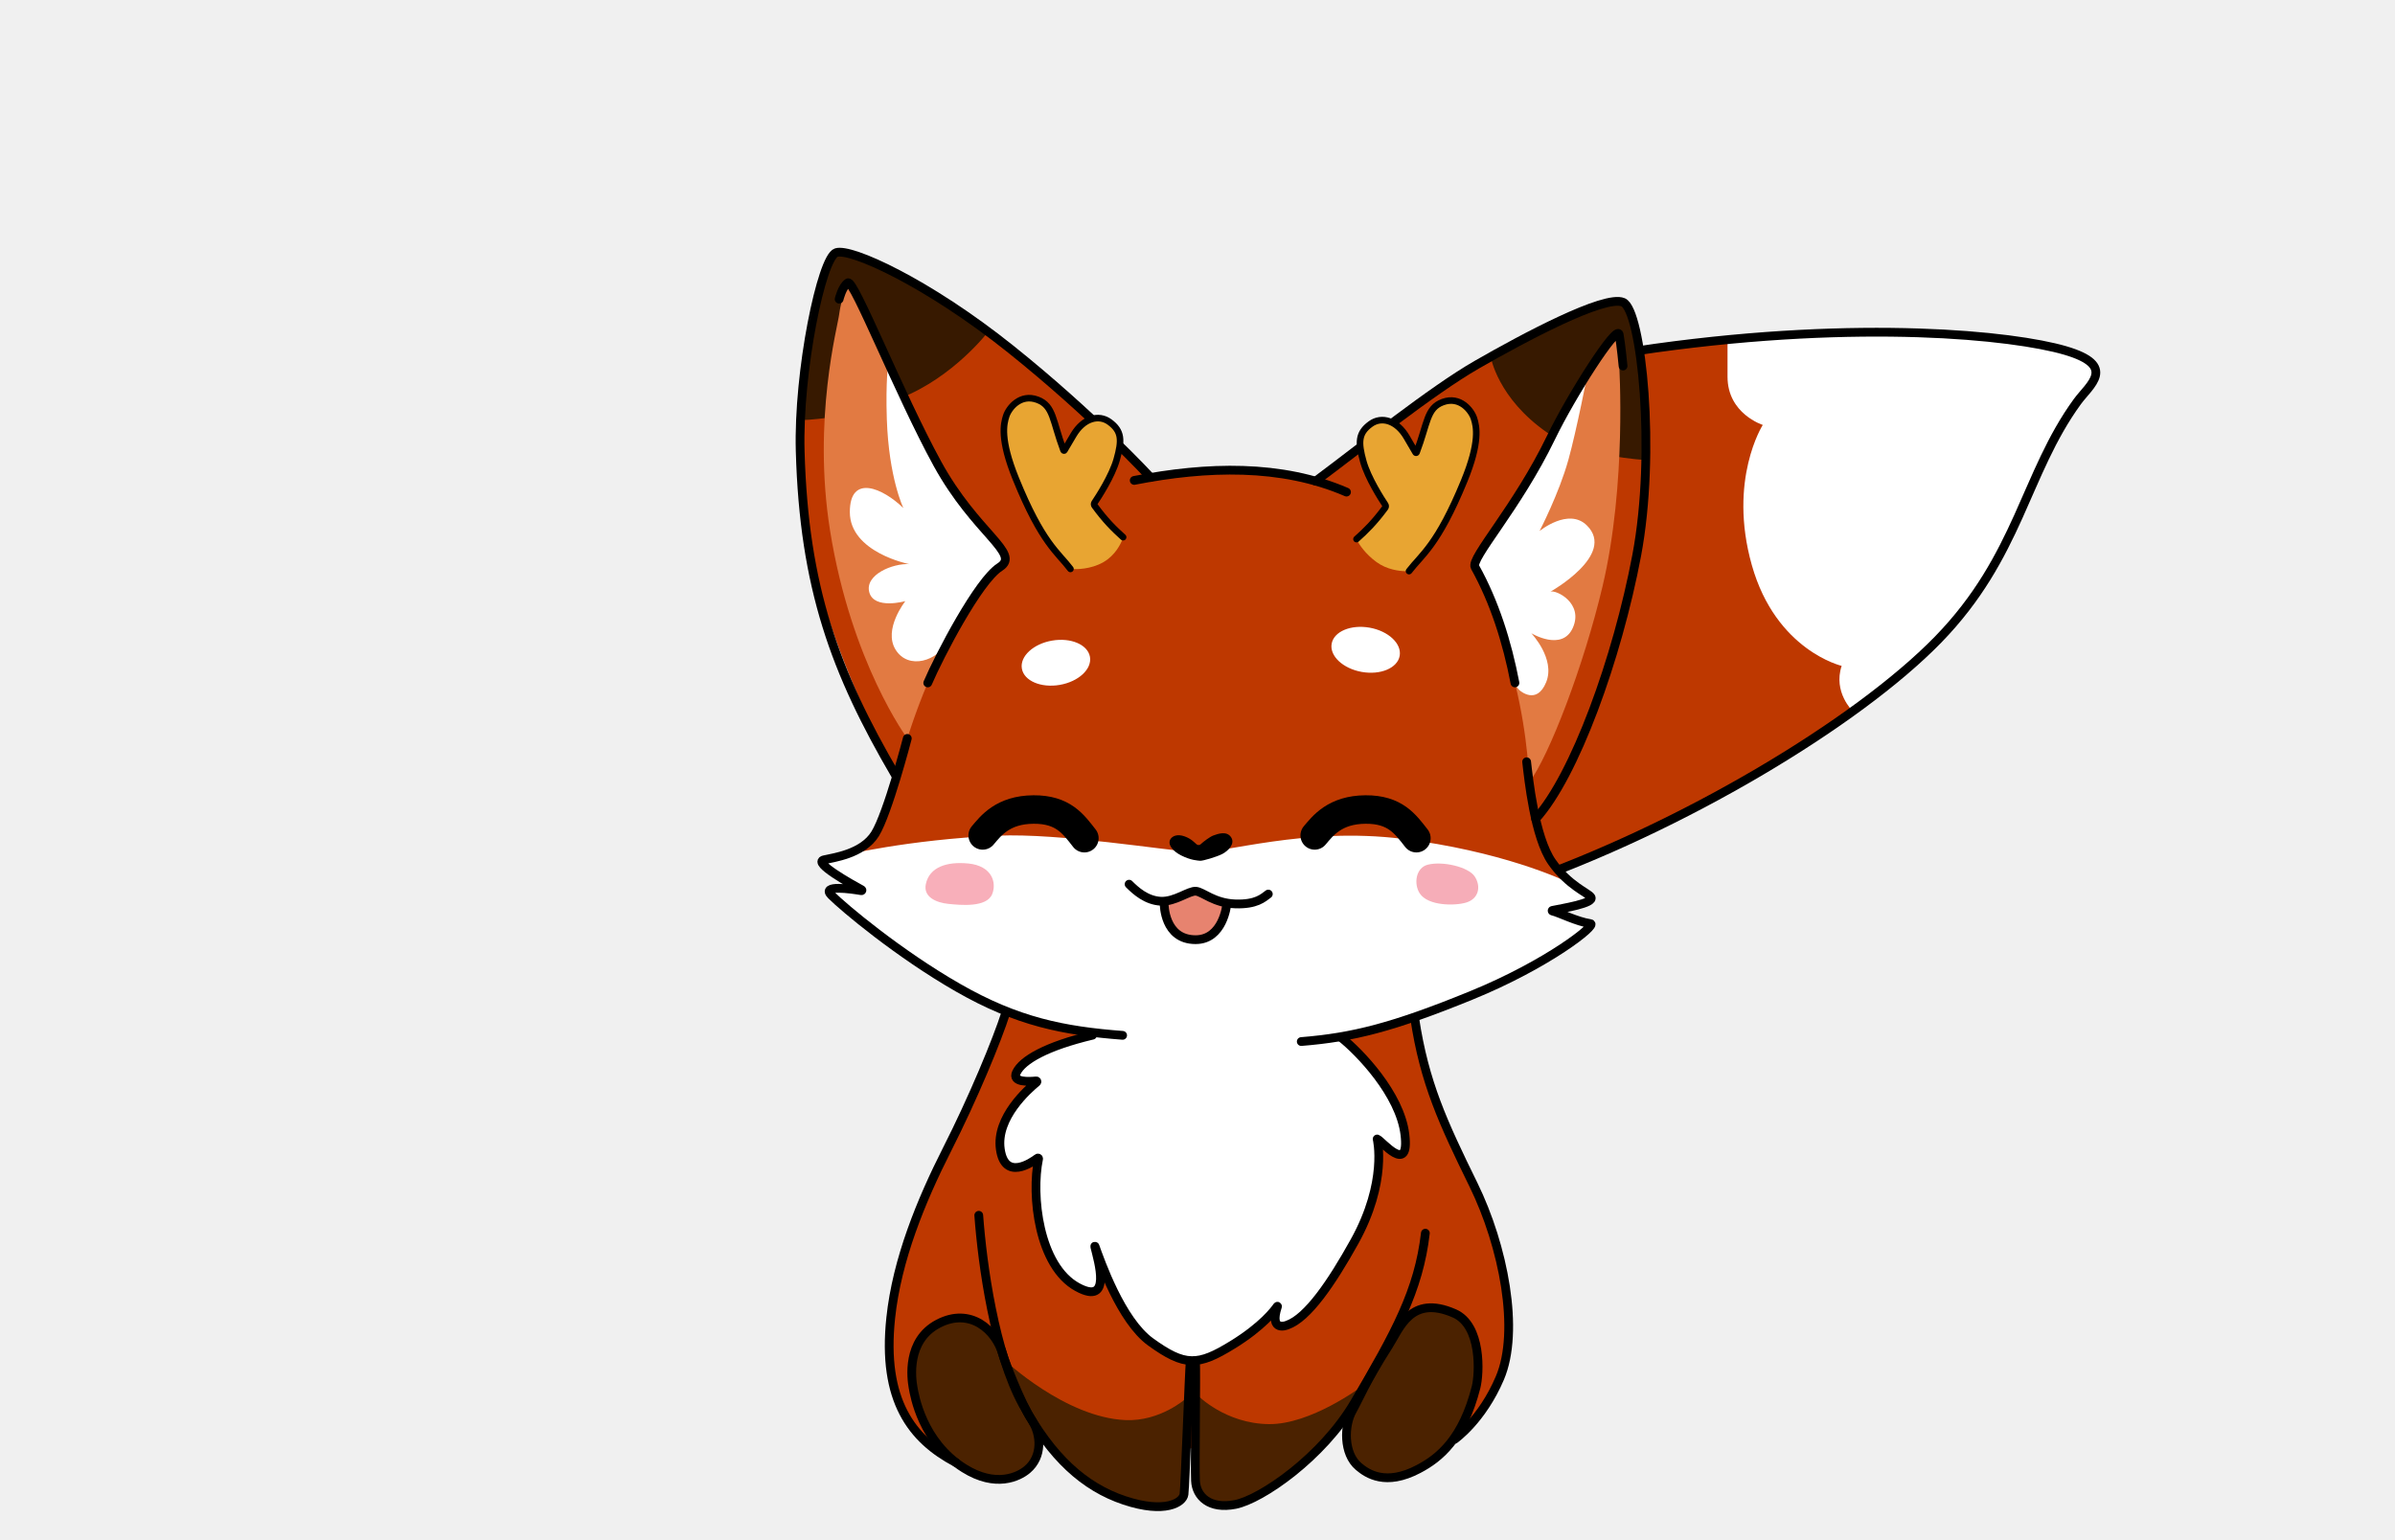
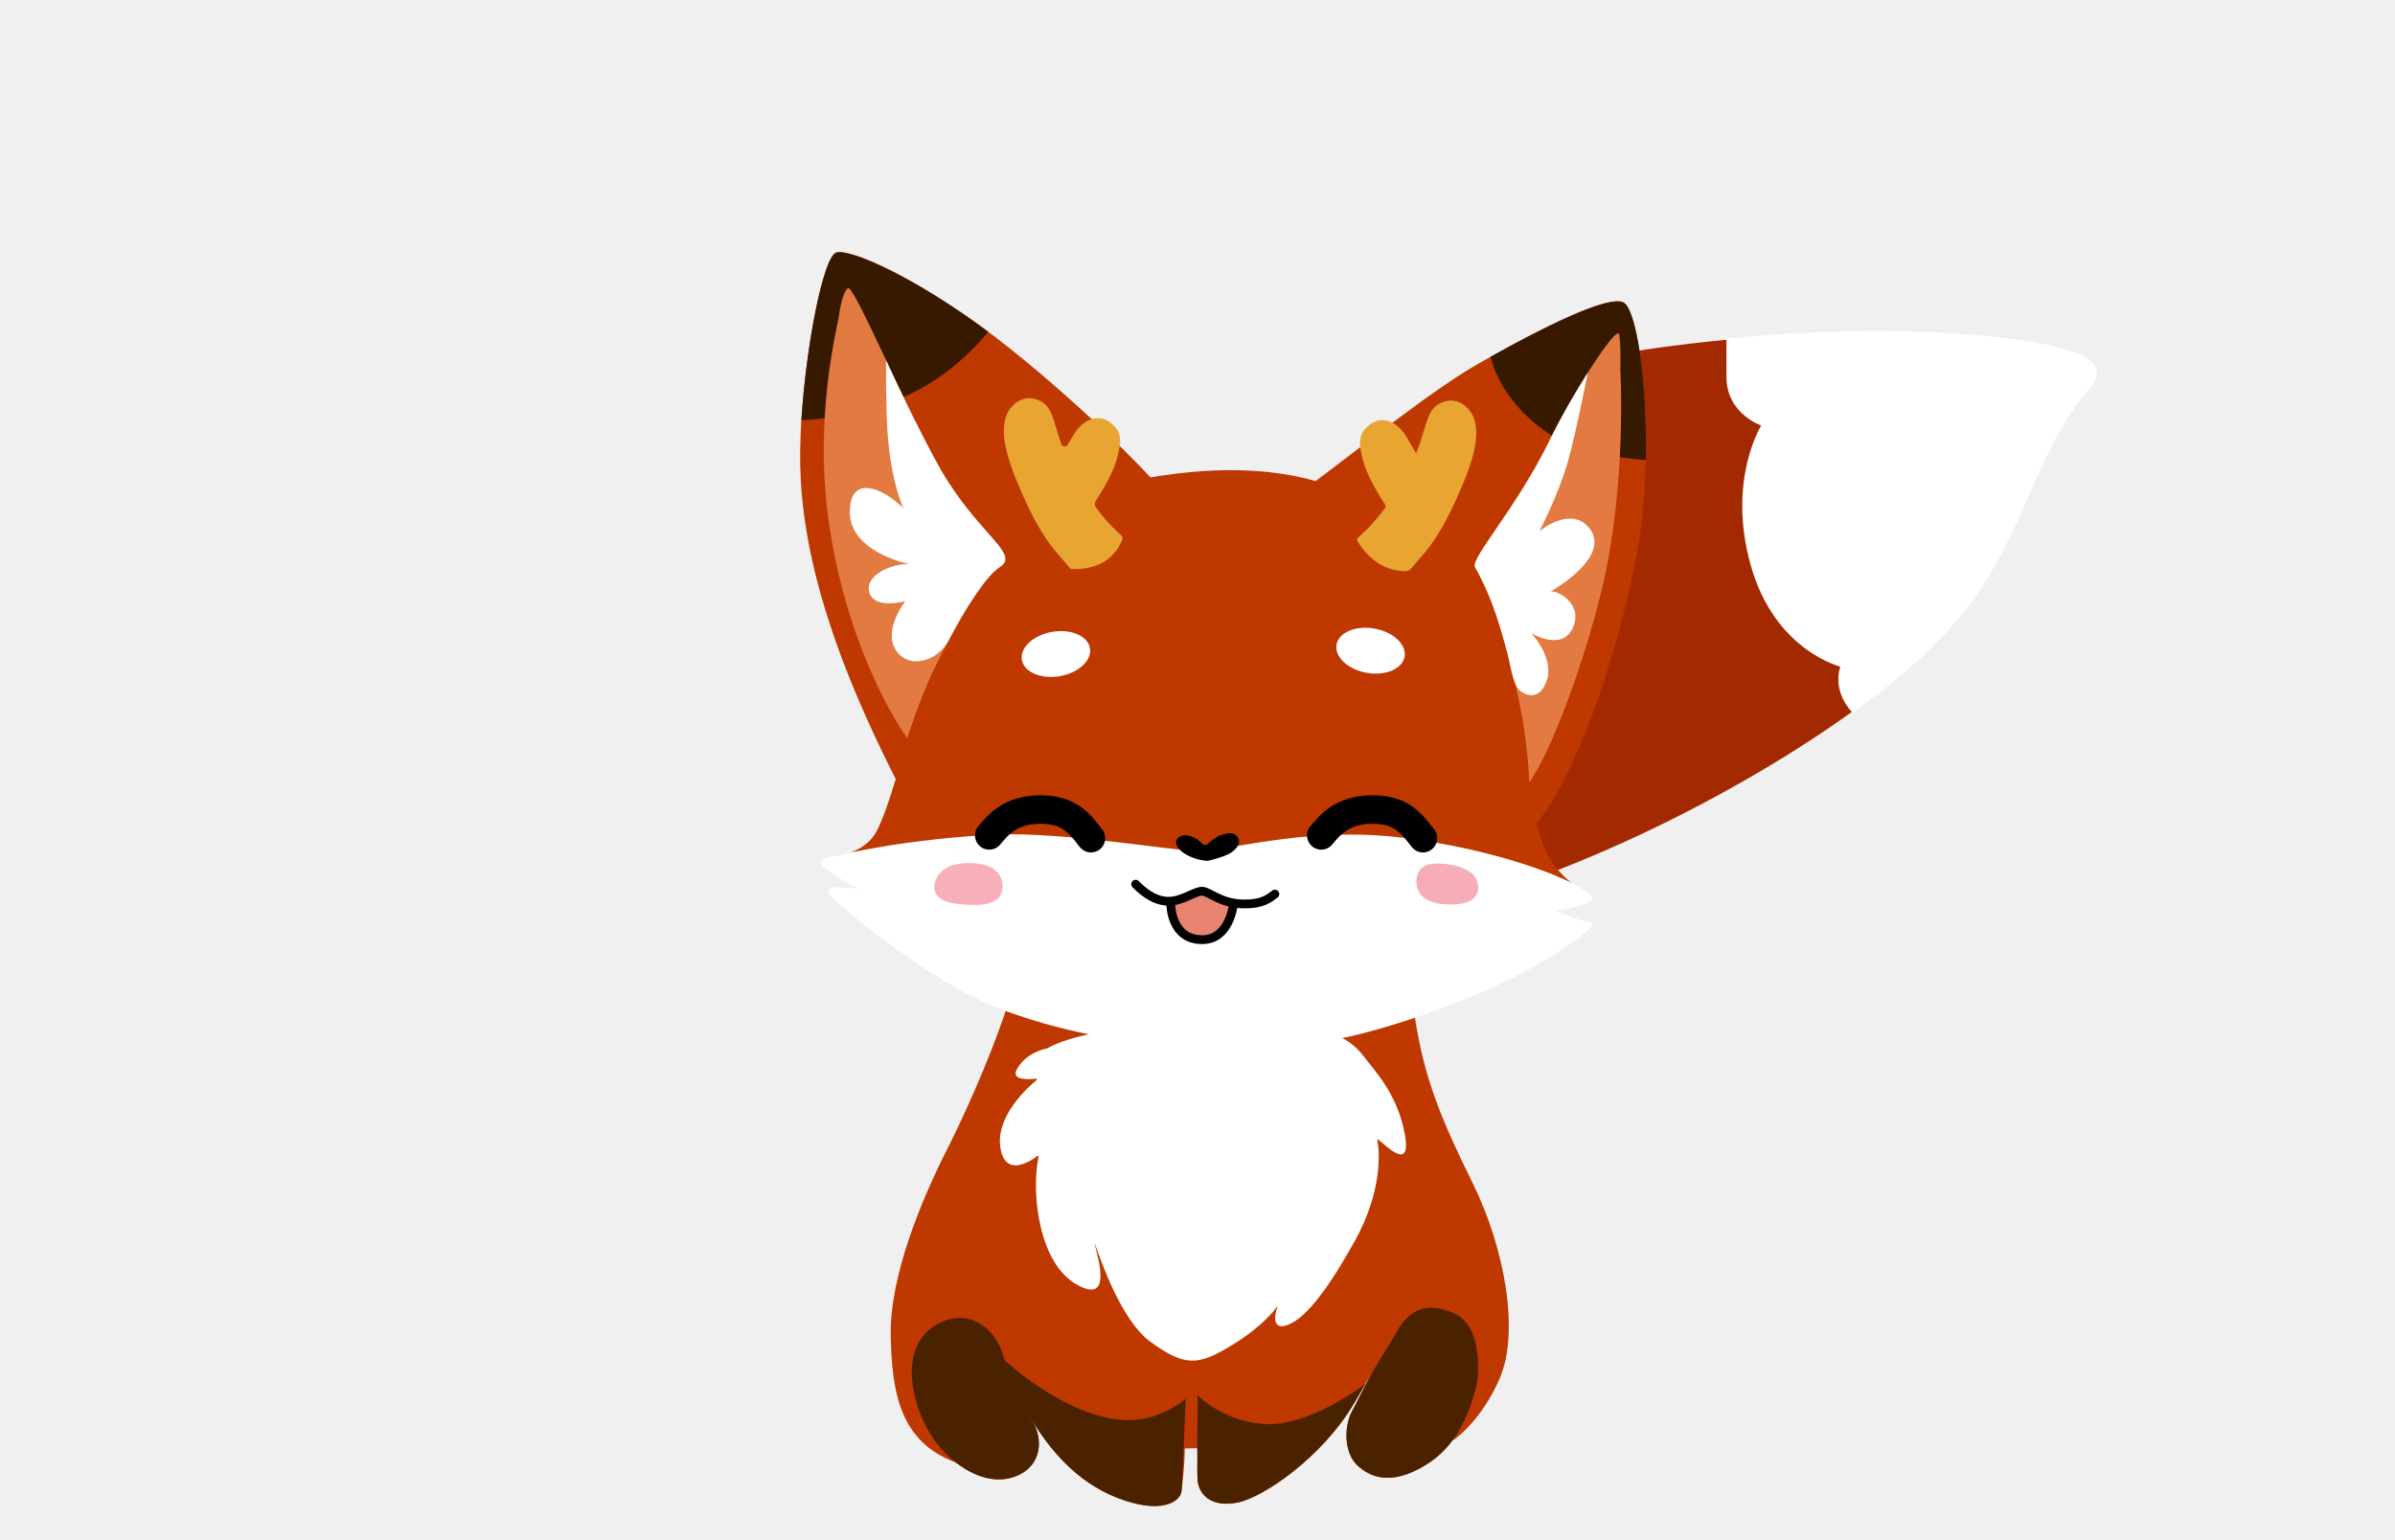
- <svg xmlns="http://www.w3.org/2000/svg" version="1.1" viewBox="0 0 1093.09 702.91">
+ <svg xmlns="http://www.w3.org/2000/svg" id="animated__x28_vector_x29_" version="1.1" viewBox="0 0 1093.09 702.91">
  <defs>
    <style>
      .st0 {
        fill: #e7836f;
      }

      .st1 {
        fill: #e8a532;
      }

      .st2 {
        fill: #f8afba;
      }

      .st3 {
+         stroke: #fff;
+         stroke-miterlimit: 10;
+       }
+ 
+       .st3, .st4 {
        fill: #fff;
      }

-       .st4 {
+       .st5 {
        fill: #e27a42;
      }

-       .st5 {
-         stroke-width: 3px;
+       .st6 {
+         stroke-width: 4px;
      }

-       .st5, .st6, .st7 {
+       .st6, .st7 {
        fill: none;
        stroke: #000;
        stroke-linecap: round;
        stroke-linejoin: round;
      }

-       .st6 {
-         stroke-width: 4px;
+       .st8 {
+         fill: #be3800;
      }

-       .st8 {
+       .st9 {
        fill: #f6adb8;
      }

-       .st9 {
+       .st10 {
        fill: #be3800;
      }

-       .st10 {
+       .st11 {
        fill: #4b2200;
      }

-       .st11 {
+       .st12 {
        fill: #371900;
+       }
+ 
+       .st13 {
+         fill: #a32a00;
      }

      .st7 {
        stroke-width: 13px;
      }
    </style>
  </defs>
-   <g id="tails_-_vector">
-     <g id="_x31_11" data-name="_x31_1">
-       <path class="st9" d="M539.55,548c-20-36-47-108,0-213s122.12-163.08,216.12-176.08,162.88-5.92,186.88,1.08,11.1,15.74,5.55,23.37c-24,33-26.55,70.63-63.55,108.63s-117,86-192,112-134,87.88-140,116.94-13,27.06-13,27.06Z" />
+   <g id="_x31_1">
+     <g id="tail_11">
+       <path class="st13" d="M539.55,548c-20-36-47-108,0-213s122.12-163.08,216.12-176.08,162.88-5.92,186.88,1.08,11.1,15.74,5.55,23.37c-24,33-26.55,70.63-63.55,108.63s-117,86-192,112-134,87.88-140,116.94c-6,29.06-13,27.06-13,27.06Z" />
      <path class="st3" d="M788.45,155.06c77.13-7.44,132.98-1.22,154.09,4.94,24,7,11.1,15.74,5.55,23.37-24,33-26.55,70.63-63.55,108.63-10.1,10.37-23.4,21.49-38.94,32.7,0,0-9.06-8.7-5.06-20.7,0,0-30-7-41-46s5-64,5-64c0,0-16.09-5.06-16.09-22v-16.94Z" />
-       <path class="st6" d="M539.55,548c-20-36-47-108,0-213s122.12-163.08,216.12-176.08,162.88-5.92,186.88,1.08,11.1,15.74,5.55,23.37c-24,33-26.55,70.63-63.55,108.63s-117,86-192,112-134,87.88-140,116.94-13,27.06-13,27.06Z" />
    </g>
  </g>
-   <g id="Static">
-     <g id="Static_Fox">
-       <g id="vectorized_static">
-         <path class="st9" d="M586.1,477.56c-34.29,2.27-61.54-1.21-61.54-1.21-17.84-2.36-42.68-6.73-65.42-15.29v-.03c-4.1,12.97-15.1,40.47-26.93,63.8-11.83,23.33-26.17,58-25.67,84.83s4.5,48.67,29.73,58.04l4.76,3.23c13.91,8.2,23.95,3.25,27.8.01,7.05-5.94,6.38-15.94,2.21-22.44l-4.16-7.17c13,23.83,27.83,37.5,46.33,43.67s25.5-.17,26-4,1.47-11.63,1.5-19.72l5.73-.11c.42,7.12-.24,6.83.1,14s6.33,13.17,18.17,10.83,38.86-20.7,53.5-45.67c2.57-4.39,4.99-8.54,7.26-12.5l-5.45,10.73c-1.08,2.15-1.95,3.92-2.81,5.44-3.81,6.72-4.16,19.61,2.89,25.56,3.93,3.32,12.28,9.04,27.33,1.11,5.02-2.64,10.31-6.28,15.08-12.5.57-.74,1.36-1.05,1.36-1.05,0,0,12.44-8.67,20.67-28,9.14-21.49,2-59.56-12.09-88.3s-22.35-47.48-26.77-76.89c0,0-30.21,11.68-59.59,13.63Z" />
+   <g id="separated_artboards">
+     <g id="body">
+       <g id="body_base">
+         <path class="st10" d="M586.1,477.56c-34.29,2.27-61.54-1.21-61.54-1.21-17.84-2.36-42.68-6.73-65.42-15.29v-.03c-4.1,12.97-15.1,40.47-26.93,63.8-11.83,23.33-26.17,58-25.67,84.83s4.5,48.67,29.73,58.04l4.76,3.23c13.91,8.2,23.95,3.25,27.8.01,7.05-5.94,6.38-15.94,2.21-22.44l-4.16-7.17c13,23.83,27.83,37.5,46.33,43.67,18.5,6.17,25.5-.17,26-4s1.47-11.63,1.5-19.72l5.73-.11c.42,7.12-.24,6.83.1,14,.33,7.17,6.33,13.17,18.17,10.83,11.83-2.33,38.86-20.7,53.5-45.67,2.57-4.39,4.99-8.54,7.26-12.5l-5.45,10.73c-1.08,2.15-1.95,3.92-2.81,5.44-3.81,6.72-4.16,19.61,2.89,25.56,3.93,3.32,12.28,9.04,27.33,1.11,5.02-2.64,10.31-6.28,15.08-12.5.57-.74,1.36-1.05,1.36-1.05,0,0,12.44-8.67,20.67-28,9.14-21.49,2-59.56-12.09-88.3s-22.35-47.48-26.77-76.89c0,0-30.21,11.68-59.59,13.63Z" />
+       </g>
+       <g id="feet_front">
+         <path class="st11" d="M546.61,637c-.08,14.5-.28,33.55-.07,38.17.33,7.17,6.33,13.17,18.17,10.83,11.83-2.33,38.86-20.7,53.5-45.67,1.69-2.88,3.31-5.66,4.87-8.35.03-.05-.02-.1-.07-.07-2.32,1.75-24.86,18.41-43.8,18.26-20-.17-32.6-13.17-32.6-13.17Z" />
+         <path class="st11" d="M458.48,620.95c2.37,7.46,5.15,14.42,8.4,20.38,13,23.83,27.83,37.5,46.33,43.67,18.5,6.17,25.5-.17,26-4,.33-2.53,1.24-25.33,1.96-42.44,0,0-11.64,10.44-27.46,9.77-27.5-1.17-55.23-27.38-55.23-27.38Z" />
+       </g>
+       <path id="chest" class="st4" d="M478.21,478.56c-5.33,1-11.67,4.44-14.33,10.11-2.17,4.62,5.95,4.14,9.02,3.81.32-.03.49.36.24.57-3.83,3.16-18.64,16.38-16.6,30.62,2.07,14.5,14.25,6.15,16.96,4.09.22-.16.57,0,.51.26-3.47,16.62.02,48.98,17.74,58.63,15.84,8.62,9.53-11.77,7.88-18.61-.02-.09.11-.13.14-.04,2.36,6.56,11.83,34.85,25.35,44.63,15.67,11.33,21.61,11.04,37.34,1.37,13.79-8.47,19.33-15.92,20.49-17.63.04-.06.12,0,.1.06-3.99,12.15,4.48,8.51,4.48,8.51,9.25-3.23,20.2-19.29,30.66-38.11,15.19-27.33,10.34-46.83,10.34-46.83,2,.67,16,16.67,12.67-2-3.33-18.67-14-29.33-18.73-35.67-4.73-6.33-10.2-8.53-10.2-8.53,0,0-31.41-5.59-70.24-5.59-48.57,0-63.83,10.33-63.83,10.33Z" />
+       <g id="feet_back">
+         <path class="st11" d="M457.61,618.13c-3.18-10.95-14.73-21.46-29.4-13.8-14.67,7.67-12.17,25.17-11.5,29,.67,3.83,4.17,25,23.33,37,14.42,9.03,24.85,3.92,28.78.61,7.05-5.94,6.38-15.94,2.21-22.44-5.47-8.54-12.5-27.18-13.43-30.37Z" />
+         <path class="st11" d="M633.7,614.47c5.11-7.99,10.1-23.58,30.07-14.85,12.56,5.49,11.5,27.49,9.91,33.71-6.01,23.57-16.63,32.27-26.24,37.33-15.05,7.93-23.4,2.2-27.33-1.11-7.05-5.94-6.7-18.84-2.89-25.56,2.93-5.16,6.05-13.2,16.48-29.53Z" />
+       </g>
+     </g>
+     <g id="head">
+       <g id="head_base">
+         <path class="st8" d="M671.16,454.58c34.92-14.28,58.02-32.45,54.72-32.92-6.22-.89-14.17-5.01-17.37-5.75-.15-.04-.15-.25,0-.28,4.39-.94,19.48-3.25,17.59-6.08-1.33-2-10.19-5.15-17.78-16-7.93-11.34-10.67-38.22-11.56-45.78l3.47,29.34c17.78-19.56,37.86-76.46,46.75-123.57,8.89-47.11,2.22-112-6.22-115.56-8.44-3.56-45.78,16.44-66.67,28.44-20.89,12-52.89,37.78-73.66,53.22l14.1,5.01c-29.78-12.89-63.8-11.8-96.89-5.33l7.48-1.36s-26.14-28.42-63.92-58.64c-37.78-30.22-72.89-46.22-79.56-44s-16,54.22-16.44,90.67c-.44,36.44,9.38,82.38,43.9,150.24l4.99-19.13s-8.89,34.22-14.67,43.56c-5.78,9.33-19.27,10.88-23.44,11.9-5.08,1.24,12.4,11,17.3,13.66.23.12.1.46-.15.42-4.58-.78-18.58-2.83-13.72,2.03,5.78,5.78,30.67,26.67,57.78,42.22,27.11,15.56,57.7,19.09,83.75,23.4,12.96,2.14,34.59,3.55,63.91,1.95,34.49-1.89,68.29-14.3,86.28-21.65Z" />
+       </g>
+       <g id="face_white">
+         <path class="st3" d="M717.67,403.83c4.61,2.47,7.66,4.57,8.43,5.72,1.89,2.83-13.2,5.14-17.59,6.08-.15.03-.15.25,0,.28,3.2.73,11.15,4.86,17.37,5.75,3.3.47-19.79,18.69-54.72,32.92-35.39,14.42-61.52,20.83-85.05,22.97-34.22,3.11-61.54-1.21-61.54-1.21-23.85-3.16-60.24-9.91-87.35-25.46-27.11-15.56-52-36.44-57.78-42.22-4.86-4.86,9.14-2.8,13.72-2.03.25.04.37-.3.15-.42-4.91-2.66-22.39-12.42-17.3-13.66,1.67-.41,4.82-.9,8.38-1.94,0,0,29.98-7.31,70.86-9.09,28.46-1.23,76.11,6.68,90.3,7.57,12.34.78,49.68-11.71,94.51-6.13,44.82,5.57,72.75,18.24,77.62,20.85Z" />
+       </g>
+       <g id="ears">
+         <g id="ears_tips">
+           <path class="st12" d="M680.37,162.88c21.36-11.98,52.74-28.11,60.4-24.88,6,2.52,11.09,35.96,10.37,72.01,0,0-28.79-1.29-44.92-12.45-22.78-15.78-25.85-34.67-25.85-34.67Z" />
+           <path class="st12" d="M365.77,191.78c2.17-34.41,10.05-74.51,15.89-76.45,6.06-2.02,35.64,11.02,69.35,36.12,0,0-15.77,20.74-40.02,30.32-25.33,10.01-45.22,10.01-45.22,10.01Z" />
+         </g>
+         <g id="ears_inner">
+           <path class="st5" d="M691.43,311.78c-4.74-19.31-9.39-37.04-18.22-52.89-2.22-3.99,19.11-26.91,34.67-59.11,9.34-19.34,30.22-52,31.11-47.11s.54,16,.54,16c0,0,3.02,52.09-8.16,99.19-8.64,36.41-24.28,77.06-33.44,89.38,0,0-.27-20.13-6.5-45.46Z" />
+           <path class="st5" d="M382.99,143.58s1.33-10.22,4-12c2.67-1.78,23.56,48.64,40.89,80.19,17.48,31.82,38.22,40.89,28.44,47.11-9.78,6.22-27.56,40.44-32.89,52.89-5.33,12.44-9.33,25.33-9.33,25.33,0,0-25.64-34.58-35.27-94.96-8.08-50.64,3.53-93.21,4.16-98.57Z" />
+         </g>
+         <g id="ears_white">
+           <path class="st4" d="M404.43,164.61c7,15.33,16.05,33.69,23.45,47.16,17.48,31.82,38.22,40.89,28.44,47.11-6.26,3.98-16.03,19.33-23.26,33.33-5.08,9.84-18.52,13.71-24.3,4.41s4.44-22.18,4.44-22.18c0,0-14.22,4-16.44-4-2.22-8,10.67-13.33,18.22-12.89,0,0-27.12-5.33-27.11-23.79,0-17.55,15.11-10.93,24.44-1.79,0,0-6.67-13.77-7.56-40.64-.57-17.33-.34-26.72-.34-26.72Z" />
+           <path class="st4" d="M715.79,210.01c-4.27,15.38-13.14,32.44-13.14,32.44,0,0,13.23-10.88,21.62-2.56,13.47,13.37-16.61,30.22-16.61,30.22,2.67-.89,15.11,5.33,10.22,16.44-4.89,11.11-18.99,2.54-18.99,2.54,0,0,11.12,11.68,6.79,22.35-4.33,10.67-12.02,3.78-12.02,3.78-3.31-2.57-4.45-12.77-5.84-17.68-2.63-9.27-5.77-22.8-14.6-38.65-2.22-3.99,19.11-26.91,34.67-59.11,4.21-8.71,10.75-20.11,16.76-29.58,0,0-5.03,26.05-8.85,39.81Z" />
+         </g>
+       </g>
+       <g id="cheeks">
+         <path class="st2" d="M445.88,394.22c-9.74-.96-17.71,1.63-19.33,9.44-1.22,5.89,4.78,8.44,10.3,9,5.74.58,17.48,1.78,20-4.49,2.07-5.16,0-12.87-10.96-13.96Z" />
+         <path class="st9" d="M651.64,394.77c6.67-1.71,18.48.92,21.43,5.38s1.91,10.11-3.83,11.88c-5.1,1.58-17.48,1.64-21.27-4.17-2.77-4.25-1.88-11.67,3.67-13.09Z" />
+       </g>
+       <g id="eyebrows">
+         <ellipse class="st4" cx="625.48" cy="297.03" rx="10.26" ry="15.77" transform="translate(223.22 860.62) rotate(-79.88)" />
+         <ellipse class="st4" cx="481.93" cy="298.57" rx="15.77" ry="10.26" transform="translate(-43.68 86.13) rotate(-9.77)" />
+       </g>
+       <g id="antlers">
        <g>
-           <path class="st10" d="M546.61,637c-.08,14.5-.28,33.55-.07,38.17.33,7.17,6.33,13.17,18.17,10.83s38.86-20.7,53.5-45.67c1.69-2.88,3.31-5.66,4.87-8.35.03-.05-.02-.1-.07-.07-2.32,1.75-24.86,18.41-43.8,18.26-20-.17-32.6-13.17-32.6-13.17Z" />
-           <path class="st10" d="M458.48,620.95c2.37,7.46,5.15,14.42,8.4,20.38,13,23.83,27.83,37.5,46.33,43.67s25.5-.17,26-4c.33-2.53,1.24-25.33,1.96-42.44,0,0-11.64,10.44-27.46,9.77-27.5-1.17-55.23-27.38-55.23-27.38Z" />
-         </g>
-         <path class="st3" d="M478.21,478.56c-5.33,1-11.67,4.44-14.33,10.11-2.17,4.62,5.95,4.14,9.02,3.81.32-.03.49.36.24.57-3.83,3.16-18.64,16.38-16.6,30.62s14.25,6.15,16.96,4.09c.22-.16.57,0,.51.26-3.47,16.62.02,48.98,17.74,58.63,15.84,8.62,9.53-11.77,7.88-18.61-.02-.09.11-.13.14-.04,2.36,6.56,11.83,34.85,25.35,44.63,15.67,11.33,21.61,11.04,37.34,1.37,13.79-8.47,19.33-15.92,20.49-17.63.04-.06.12,0,.1.06-3.99,12.15,4.48,8.51,4.48,8.51,9.25-3.23,20.2-19.29,30.66-38.11,15.19-27.33,10.34-46.83,10.34-46.83,2,.67,16,16.67,12.67-2s-14-29.33-18.73-35.67-10.2-8.53-10.2-8.53c0,0-31.41-5.59-70.24-5.59-48.57,0-63.83,10.33-63.83,10.33Z" />
-         <g>
-           <path class="st10" d="M457.61,618.13c-3.18-10.95-14.73-21.46-29.4-13.8-14.67,7.67-12.17,25.17-11.5,29,.67,3.83,4.17,25,23.33,37,14.42,9.03,24.85,3.92,28.78.61,7.05-5.94,6.38-15.94,2.21-22.44-5.47-8.54-12.5-27.18-13.43-30.37Z" />
-           <path class="st10" d="M633.7,614.47c5.11-7.99,10.1-23.58,30.07-14.85,12.56,5.49,11.5,27.49,9.91,33.71-6.01,23.57-16.63,32.27-26.24,37.33-15.05,7.93-23.4,2.2-27.33-1.11-7.05-5.94-6.7-18.84-2.89-25.56,2.93-5.16,6.05-13.2,16.48-29.53Z" />
-         </g>
-         <path class="st9" d="M671.16,454.58c34.92-14.28,58.02-32.45,54.72-32.92-6.22-.89-14.17-5.01-17.37-5.75-.15-.04-.15-.25,0-.28,4.39-.94,19.48-3.25,17.59-6.08-1.33-2-10.19-5.15-17.78-16-7.93-11.34-10.67-38.22-11.56-45.78l4.12,26.07c17.78-19.56,37.22-73.19,46.11-120.3s2.22-112-6.22-115.56c-8.44-3.56-45.78,16.44-66.67,28.44s-52.89,37.78-73.66,53.22l14.1,5.01c-29.78-12.89-63.8-11.8-96.89-5.33l7.48-1.36s-26.14-28.42-63.92-58.64c-37.78-30.22-72.89-46.22-79.56-44s-16,54.22-16.44,90.67,9.04,80.15,43.56,148l5.33-16.89s-8.89,34.22-14.67,43.56-19.27,10.88-23.44,11.9c-5.08,1.24,12.4,11,17.3,13.66.23.12.1.46-.15.42-4.58-.78-18.58-2.83-13.72,2.03,5.78,5.78,30.67,26.67,57.78,42.22,27.11,15.56,57.7,19.09,83.75,23.4,12.96,2.14,34.59,3.55,63.91,1.95,34.49-1.89,68.29-14.3,86.28-21.65Z" />
-         <path class="st3" d="M717.67,403.83c4.61,2.47,7.66,4.57,8.43,5.72,1.89,2.83-13.2,5.14-17.59,6.08-.15.03-.15.25,0,.28,3.2.73,11.15,4.86,17.37,5.75,3.3.47-19.79,18.69-54.72,32.92s-61.52,20.83-85.05,22.97c-34.22,3.11-61.54-1.21-61.54-1.21-23.85-3.16-60.24-9.91-87.35-25.46-27.11-15.56-52-36.44-57.78-42.22-4.86-4.86,9.14-2.8,13.72-2.03.25.04.37-.3.15-.42-4.91-2.66-22.39-12.42-17.3-13.66,1.67-.41,4.82-.9,8.38-1.94,0,0,29.98-7.31,70.86-9.09,28.46-1.23,76.11,6.68,90.3,7.57,12.34.78,49.68-11.71,94.51-6.13s72.75,18.24,77.62,20.85Z" />
-         <g>
-           <path class="st11" d="M680.37,162.88c21.36-11.98,52.74-28.11,60.4-24.88,6,2.52,11.09,35.96,10.37,72.01,0,0-28.79-1.29-44.92-12.45-22.78-15.78-25.85-34.67-25.85-34.67Z" />
-           <path class="st11" d="M365.77,191.78c2.17-34.41,10.05-74.51,15.89-76.45s35.64,11.02,69.35,36.12c0,0-15.77,20.74-40.02,30.32-25.33,10.01-45.22,10.01-45.22,10.01Z" />
-         </g>
-         <g>
-           <path class="st4" d="M691.43,311.78c-4.74-19.31-9.39-37.04-18.22-52.89-2.22-3.99,19.11-26.91,34.67-59.11,9.34-19.34,30.22-52,31.11-47.11s0,13.78,0,13.78c0,0,3.56,54.31-7.62,101.41-8.64,36.41-24.28,77.06-33.44,89.38,0,0-.27-20.13-6.5-45.46Z" />
-           <path class="st4" d="M382.99,143.58s1.33-10.22,4-12,23.56,48.64,40.89,80.19c17.48,31.82,38.22,40.89,28.44,47.11-9.78,6.22-27.56,40.44-32.89,52.89-5.33,12.44-9.33,25.33-9.33,25.33,0,0-25.64-34.58-35.27-94.96-8.08-50.64,3.53-93.21,4.16-98.57Z" />
-         </g>
-         <g>
-           <path class="st3" d="M405.43,165.61c7,15.33,15.05,32.69,22.45,46.16,17.48,31.82,38.22,40.89,28.44,47.11-6.26,3.98-16.03,19.33-23.26,33.33-5.08,9.84-18.52,13.71-24.3,4.41s4.44-22.18,4.44-22.18c0,0-14.22,4-16.44-4-2.22-8,10.67-13.33,18.22-12.89,0,0-27.12-5.33-27.11-23.79,0-17.55,15.11-10.93,24.44-1.79,0,0-6.67-13.77-7.56-40.64-.57-17.33.66-25.72.66-25.72Z" />
-           <path class="st3" d="M715.79,210.01c-4.27,15.38-13.14,32.44-13.14,32.44,0,0,13.23-10.88,21.62-2.56,13.47,13.37-16.61,30.22-16.61,30.22,2.67-.89,15.11,5.33,10.22,16.44s-18.99,2.54-18.99,2.54c0,0,11.12,11.68,6.79,22.35s-12.02,3.78-12.02,3.78c-3.31-2.57-3.83-10.24-4.32-15.32-.65-6.7-7.29-25.17-16.12-41.01-2.22-3.99,19.11-26.91,34.67-59.11,4.21-8.71,10.75-20.11,16.76-29.58,0,0-5.03,26.05-8.85,39.81Z" />
-         </g>
-         <g>
-           <path class="st6" d="M408.77,354c-27.63-47.29-41.82-85.72-43.56-148-1.02-36.43,9.78-88.44,16.44-90.67s41.78,13.78,79.56,44c37.78,30.22,63.92,58.64,63.92,58.64" />
-           <path class="st6" d="M517.66,219.33c33.09-6.47,67.11-7.56,96.89,5.33" />
-           <path class="st6" d="M600.45,219.66c20.77-15.44,52.77-41.22,73.66-53.22s58.22-32,66.67-28.44c8.44,3.56,15.11,68.44,6.22,115.56s-28.33,100.74-46.11,120.3" />
-           <path class="st6" d="M691.43,311.78c-3.56-18.67-9.39-37.04-18.22-52.89-2.22-3.99,19.11-26.91,34.67-59.11,9.34-19.34,30.22-52,31.11-47.11s1.78,14.44,1.78,14.44" />
-           <path class="st6" d="M593.9,475.51c23.56-1.89,41.87-6.51,77.26-20.92s58.02-32.45,54.72-32.92c-6.22-.89-14.17-5.01-17.37-5.75-.15-.04-.15-.25,0-.28,4.39-.94,19.48-3.25,17.59-6.08-1.33-2-10.19-5.15-17.78-16-7.93-11.34-10.67-38.22-11.56-45.78" />
-           <path class="st6" d="M414.1,337.11s-8.89,34.22-14.67,43.56-19.27,10.88-23.44,11.9c-5.08,1.24,12.4,11,17.3,13.66.23.12.1.46-.15.42-4.58-.78-18.58-2.83-13.72,2.03,5.78,5.78,30.67,26.67,57.78,42.22,27.11,15.56,48.18,19.72,75.17,21.78" />
-           <path class="st6" d="M423.43,311.78c5.33-12.44,23.11-46.67,32.89-52.89,9.78-6.22-10.96-15.29-28.44-47.11-17.33-31.56-38.22-84.44-40.89-82.67s-4,7.47-4,7.47" />
-           <path class="st6" d="M459.16,462.03c-4.11,12.97-15.11,39.47-26.95,62.8-11.83,23.33-22.85,50.19-25.68,76.88-4,37.67,9.6,55.4,29.74,66" />
-           <path class="st6" d="M446.71,554.83c1.67,22.67,7.17,62.67,20.17,86.5s27.83,37.5,46.33,43.67,26.68,1.02,27.18-2.82,2.33-54.33,2.83-60.83" />
-           <path class="st6" d="M545.63,621.18c.33,5.83-.33,47.67,0,54.83s6.33,13.17,18.17,10.83,39.77-21.54,54.41-46.51c18.67-31.83,29.33-51.17,32.33-77.33" />
-           <path class="st6" d="M457.61,618.13c-3.18-10.95-14.73-21.46-29.4-13.8-14.67,7.67-12.17,25.17-11.5,29,.67,3.83,4.17,25,23.33,37,14.42,9.03,24.85,3.92,28.78.61,7.05-5.94,6.38-15.94,2.21-22.44-5.47-8.54-12.5-27.18-13.43-30.37Z" />
-           <path class="st6" d="M645.69,464.93c4.42,29.4,12.98,47.75,26.77,75.89s21.23,66.8,12.09,88.3c-8.22,19.33-20.67,28-20.67,28" />
-           <path class="st6" d="M633.7,614.47c5.11-7.99,10.1-23.58,30.07-14.85,12.56,5.49,11.5,27.49,9.91,33.71-6.01,23.57-16.63,32.27-26.24,37.33-15.05,7.93-23.4,2.2-27.33-1.11-7.05-5.94-6.7-18.84-2.89-25.56,2.93-5.16,6.05-13.2,16.48-29.53Z" />
-           <path class="st6" d="M612.28,473.81c8.05,6.44,26.7,25.56,28.93,44.19,2.25,18.83-10.67,2.67-12.67,2,0,0,4.85,19.49-10.34,46.83-10.46,18.83-21.41,34.88-30.66,38.11,0,0-8.47,3.64-4.48-8.51.02-.06-.06-.11-.1-.06-1.16,1.71-6.7,9.16-20.49,17.63-15.73,9.67-21.68,9.96-37.34-1.37-13.52-9.78-23-37.07-25.35-43.63-.03-.09-.17-.05-.14.04,1.65,6.84,7.96,27.22-7.88,18.61-17.72-9.64-21.21-42-17.74-58.63.06-.27-.3-.43-.51-.26-2.71,2.06-14.89,10.41-16.96-4.09s12.77-27.46,16.6-30.62c.25-.2.08-.6-.24-.57-3.08.33-11.2.81-9.02-3.81,2.67-5.67,13.67-12.06,34.75-17.06" />
-         </g>
-         <path class="st2" d="M441.88,394.22c-9.74-.96-17.71,1.63-19.33,9.44-1.22,5.89,4.78,8.44,10.3,9s17.48,1.78,20-4.49c2.07-5.16,0-12.87-10.96-13.96Z" />
-         <path class="st8" d="M651.64,394.77c6.67-1.71,18.48.92,21.43,5.38s1.91,10.11-3.83,11.88c-5.1,1.58-17.48,1.64-21.27-4.17-2.77-4.25-1.88-11.67,3.67-13.09Z" />
-         <g>
-           <g>
-             <path class="st1" d="M489.19,259.79c-.4-.02-.76-.23-1.01-.54-5.65-7.25-12.84-11.79-24.56-40.71-7.27-17.94-5.57-24.94-4.38-28.61s6.43-10.35,14.26-7.43c6.88,2.57,6.91,8.72,10.87,20.21.45,1.32,2.25,1.52,2.96.31.63-1.07,1.5-2.53,2.67-4.5,4.44-7.46,11.38-9.57,16.46-5.83,5.58,4.11,5.7,8.32,3.21,17.13-1.96,6.9-7.35,15.51-9.58,18.91-.6.9-.56,2.08.09,2.95,4.42,5.95,8.01,9.55,11.75,12.95.42.39.58.99.38,1.53-.79,2.1-3.24,7.36-8.75,10.51-5.82,3.33-12.33,3.24-14.35,3.12Z" />
-             <path class="st1" d="M619.74,245.57c3.95-3.56,7.72-7.31,12.48-13.77.29-.39.31-.93.04-1.33-1.73-2.59-7.92-12.2-10.03-19.76-2.45-8.82-2.31-13.03,3.29-17.11,5.11-3.72,12.03-1.58,16.43,5.91,2.73,4.64,3.76,6.42,4.15,7.1.1.17.35.14.42-.04,5.08-13.31,4.57-20.27,12-23,7.84-2.88,13.05,3.82,14.22,7.5,1.17,3.67,2.83,10.68-4.52,28.59-11.51,28.04-18.65,33.09-24.26,39.98-.61.75-1.53,1.16-2.49,1.14-2.72-.06-8.4-.64-13.26-4.2-5.17-3.79-7.79-7.97-8.71-9.66-.24-.44-.14-.99.23-1.32Z" />
-           </g>
-           <g>
-             <path class="st5" d="M488.56,259.74c-5.71-7.55-12.96-11.63-24.94-41.2-7.27-17.94-5.57-24.94-4.38-28.61s6.43-10.35,14.26-7.43c7.42,2.77,6.87,9.72,11.89,23.05.07.18.32.22.42.05.4-.68,1.44-2.46,4.18-7.08,4.44-7.46,11.38-9.57,16.46-5.83,5.58,4.11,5.7,8.32,3.21,17.13-2.14,7.54-8.38,17.13-10.12,19.71-.27.41-.26.94.03,1.34,4.97,6.81,8.87,10.64,13.03,14.38" />
-             <path class="st5" d="M643.09,260.73c5.74-7.53,13.01-11.57,25.13-41.08,7.35-17.9,5.69-24.92,4.52-28.59-1.17-3.67-6.38-10.38-14.22-7.5-7.44,2.73-6.92,9.68-12,23-.07.18-.32.21-.42.04-.39-.69-1.43-2.47-4.15-7.1-4.4-7.48-11.33-9.63-16.43-5.91-5.6,4.08-5.74,8.3-3.29,17.11,2.1,7.56,8.3,17.17,10.02,19.76.27.41.25.95-.04,1.34-5.01,6.79-8.92,10.59-13.1,14.32" />
-           </g>
-         </g>
-         <g>
-           <ellipse class="st3" cx="623.25" cy="296.63" rx="10.26" ry="15.77" transform="translate(221.77 858.09) rotate(-79.88)" />
-           <ellipse class="st3" cx="481.93" cy="302.56" rx="15.77" ry="10.26" transform="translate(-44.36 86.18) rotate(-9.77)" />
-         </g>
-         <g id="CHANGING_FACES">
-           <g id="CHANGING_FACES1" data-name="CHANGING_FACES">
-             <g id="happy_face">
-               <path d="M548.04,385.41c-.53.51-1.35.52-1.92.05-.94-.78-2.35-2.47-5.35-3.58-3.46-1.28-5.69-.17-6.56,1.22-1.44,2.33.87,5.42,4.89,7.44,4.46,2.25,7.56,2.33,8.67,2.44s7.56-1.78,10.11-3.11,6-4.59,4-7.63-6.06-1.56-8.17-.78c-1.44.53-4.44,2.76-5.67,3.93Z" />
-               <g id="Happy_face">
-                 <g id="happy_eyes">
-                   <path class="st7" d="M494.92,382.67c-5-6.38-9.64-13.18-23.21-13.09-14.04.09-19.54,7.5-23.21,11.83" />
-                   <path class="st7" d="M646.45,382.67c-5-6.38-9.64-13.18-23.21-13.09-14.04.09-19.54,7.5-23.21,11.83" />
-                 </g>
-                 <g id="happy_mouth">
-                   <path class="st0" d="M531.33,412.69s-.08,16.31,14.34,16.31c12.53,0,14.19-15.84,14.19-15.84l-13.99-6.27-14.55,5.8Z" />
-                   <path class="st6" d="M531.33,412.69s-.08,16.31,14.34,16.31c12.53,0,14.19-15.84,14.19-15.84" />
-                   <path class="st6" d="M515.32,403.67c3,3,7.89,7.44,14.44,7.78s12.89-4.89,16.11-4.56,8.22,5.44,17.89,5.78,12.78-2.78,15.11-4.5" />
-                 </g>
-               </g>
-             </g>
-           </g>
+           <path class="st1" d="M489.19,259.79c-.4-.02-.76-.23-1.01-.54-5.65-7.25-12.84-11.79-24.56-40.71-7.27-17.94-5.57-24.94-4.38-28.61,1.19-3.67,6.43-10.35,14.26-7.43,6.88,2.57,6.91,8.72,10.87,20.21.45,1.32,2.25,1.52,2.96.31.63-1.07,1.5-2.53,2.67-4.5,4.44-7.46,11.38-9.57,16.46-5.83,5.58,4.11,5.7,8.32,3.21,17.13-1.96,6.9-7.35,15.51-9.58,18.91-.6.9-.56,2.08.09,2.95,4.42,5.95,8.01,9.55,11.75,12.95.42.39.58.99.38,1.53-.79,2.1-3.24,7.36-8.75,10.51-5.82,3.33-12.33,3.24-14.35,3.12Z" />
+           <path class="st1" d="M619.74,245.57c3.95-3.56,7.72-7.31,12.48-13.77.29-.39.31-.93.04-1.33-1.73-2.59-7.92-12.2-10.03-19.76-2.45-8.82-2.31-13.03,3.29-17.11,5.11-3.72,12.03-1.58,16.43,5.91,2.73,4.64,3.76,6.42,4.15,7.1.1.17.35.14.42-.04,5.08-13.31,4.57-20.27,12-23,7.84-2.88,13.05,3.82,14.22,7.5s2.83,10.68-4.52,28.59c-11.51,28.04-18.65,33.09-24.26,39.98-.61.75-1.53,1.16-2.49,1.14-2.72-.06-8.4-.64-13.26-4.2-5.17-3.79-7.79-7.97-8.71-9.66-.24-.44-.14-.99.23-1.32Z" />
        </g>
      </g>
    </g>
+     <g id="face">
+       <g id="face_happy">
+         <g id="happy_eyes">
+           <path class="st7" d="M497.92,382.67c-5-6.38-9.64-13.18-23.21-13.09-14.04.09-19.54,7.5-23.21,11.83" />
+           <path class="st7" d="M649.45,382.67c-5-6.38-9.64-13.18-23.21-13.09-14.04.09-19.54,7.5-23.21,11.83" />
+         </g>
+         <g id="happy_mouth">
+           <path class="st0" d="M534.33,412.69s-.08,16.31,14.34,16.31c12.53,0,14.19-15.84,14.19-15.84l-13.99-6.27-14.55,5.8Z" />
+           <path class="st6" d="M534.33,412.69s-.08,16.31,14.34,16.31c12.53,0,14.19-15.84,14.19-15.84" />
+           <path class="st6" d="M518.32,403.67c3,3,7.89,7.44,14.44,7.78,6.56.33,12.89-4.89,16.11-4.56,3.22.33,8.22,5.44,17.89,5.78,9.67.33,12.78-2.78,15.11-4.5" />
+         </g>
+       </g>
+     </g>
+     <path id="nose" d="M551.04,385.41c-.53.51-1.35.52-1.92.05-.94-.78-2.35-2.47-5.35-3.58-3.46-1.28-5.69-.17-6.56,1.22-1.44,2.33.87,5.42,4.89,7.44,4.46,2.25,7.56,2.33,8.67,2.44,1.11.11,7.56-1.78,10.11-3.11,2.56-1.33,6-4.59,4-7.63-2-3.04-6.06-1.56-8.17-.78-1.44.53-4.44,2.76-5.67,3.93Z" />
  </g>
</svg>
